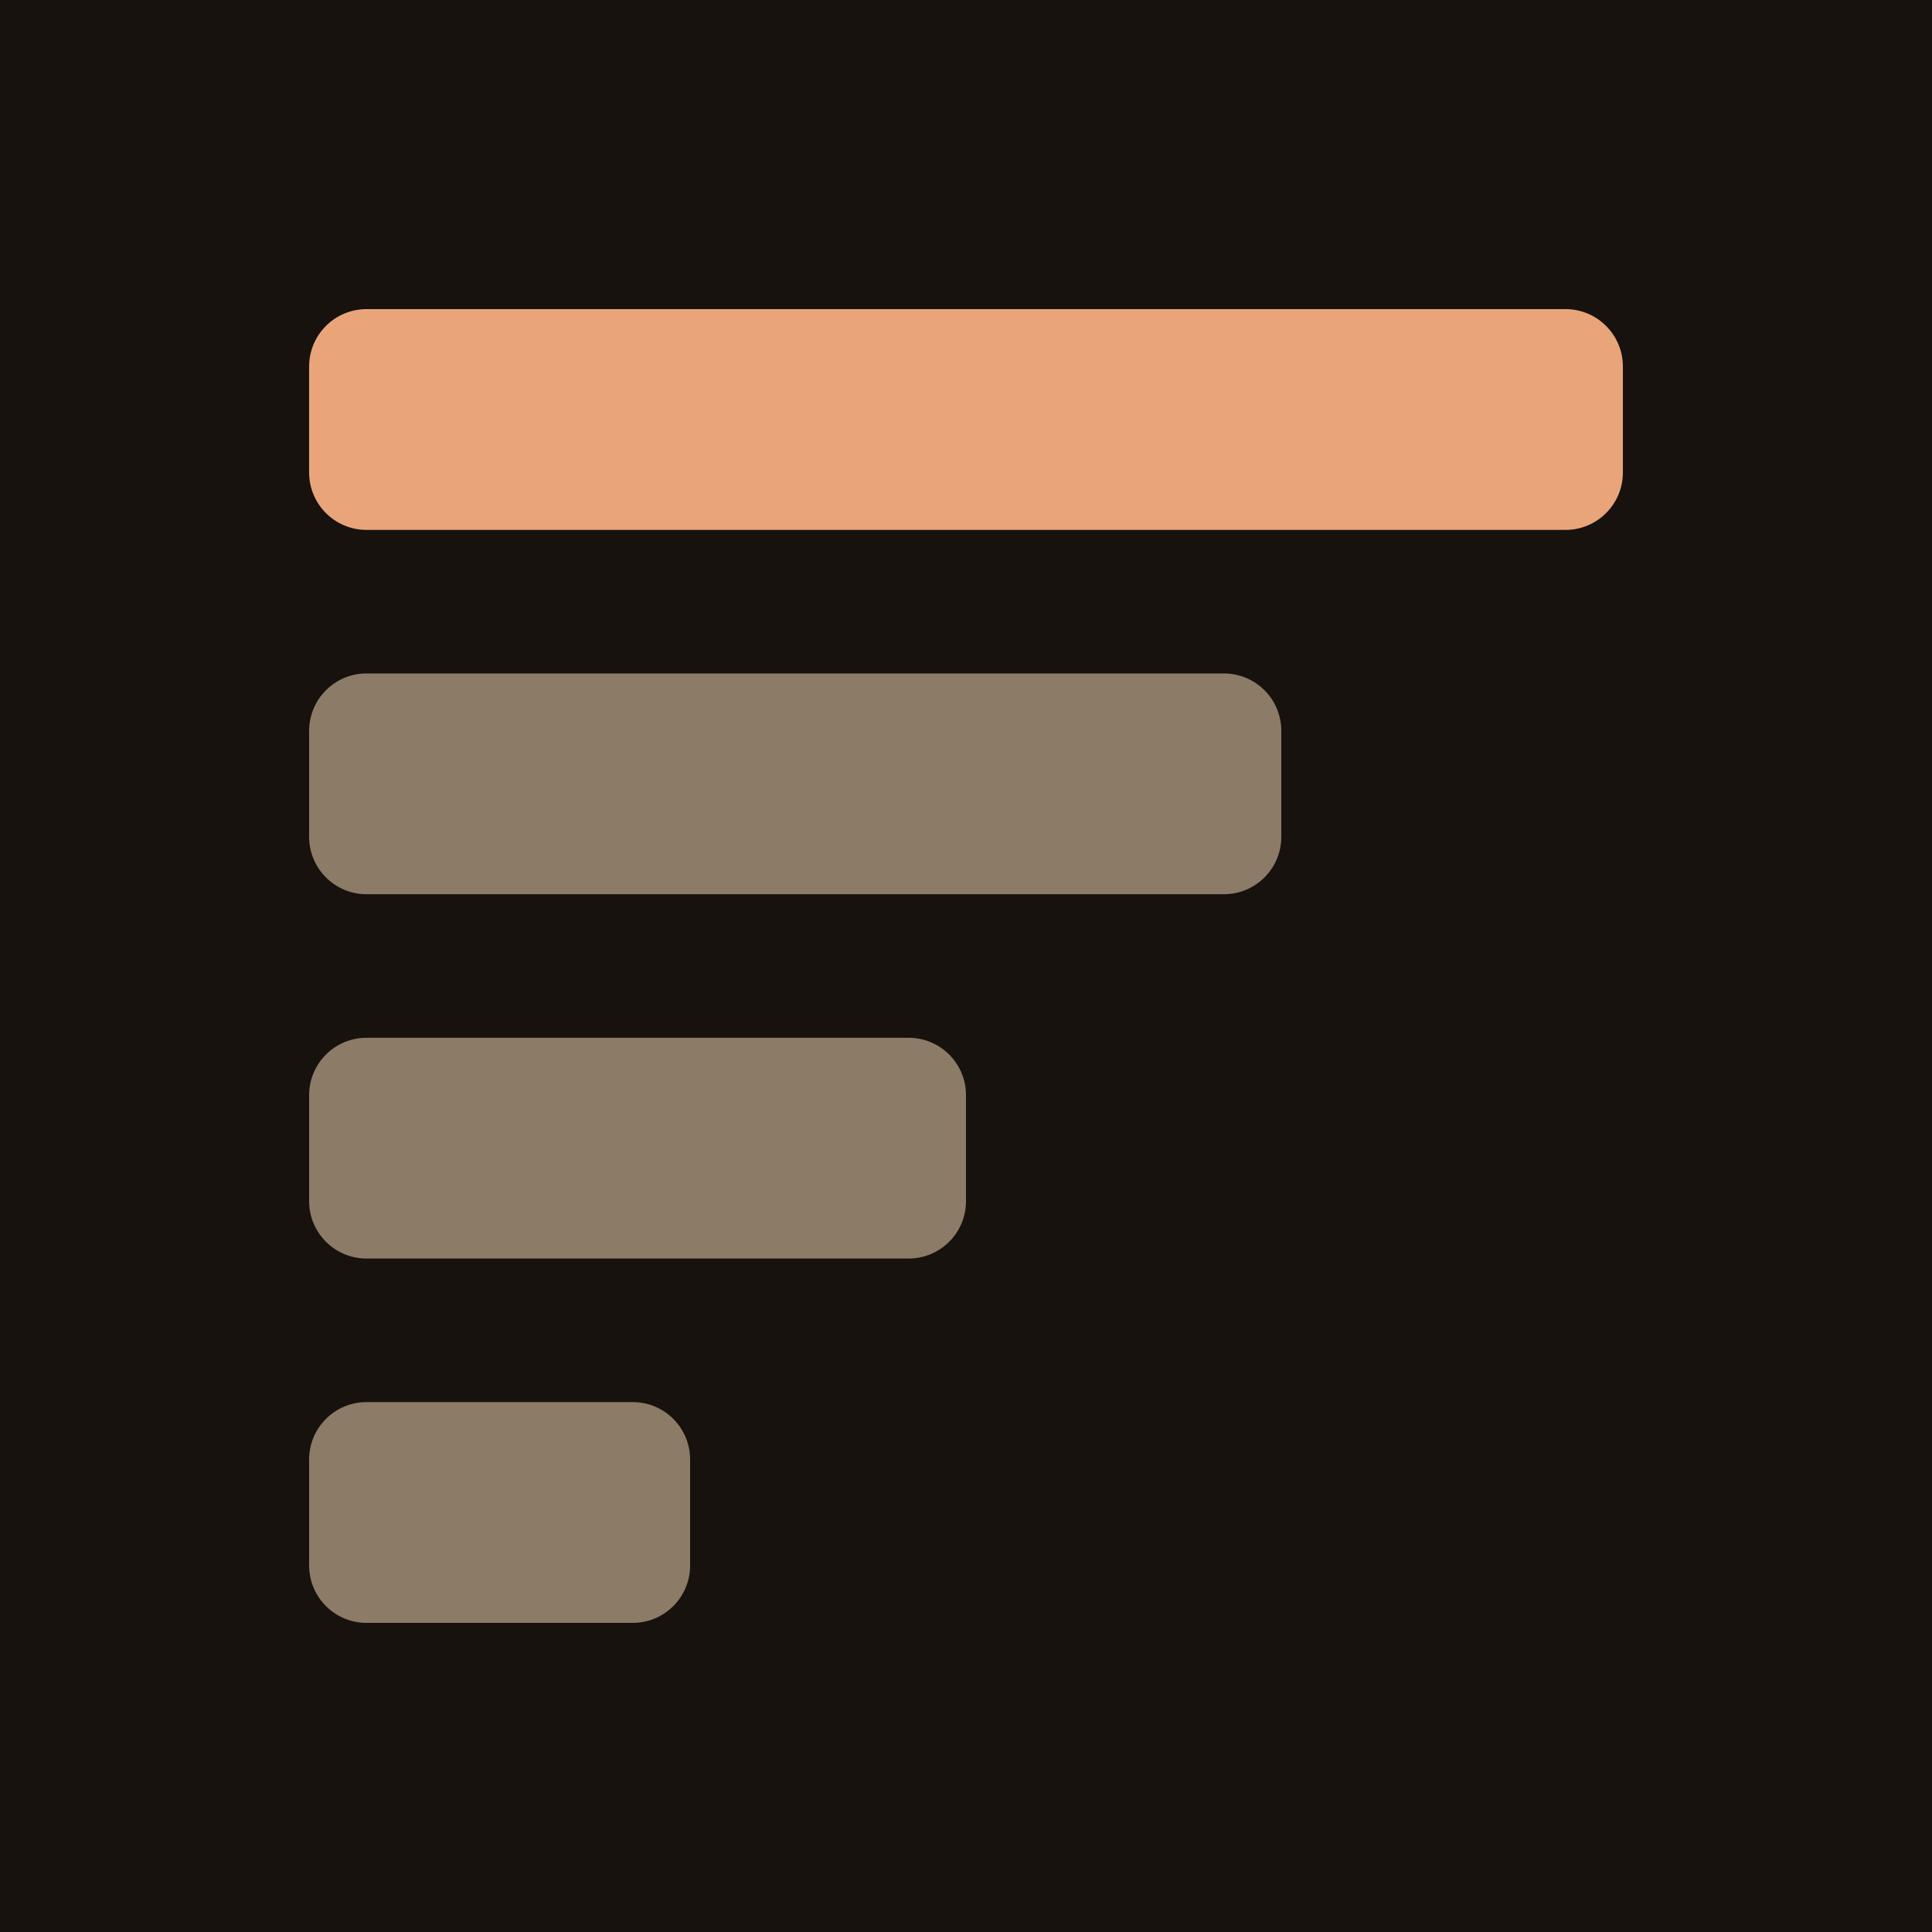
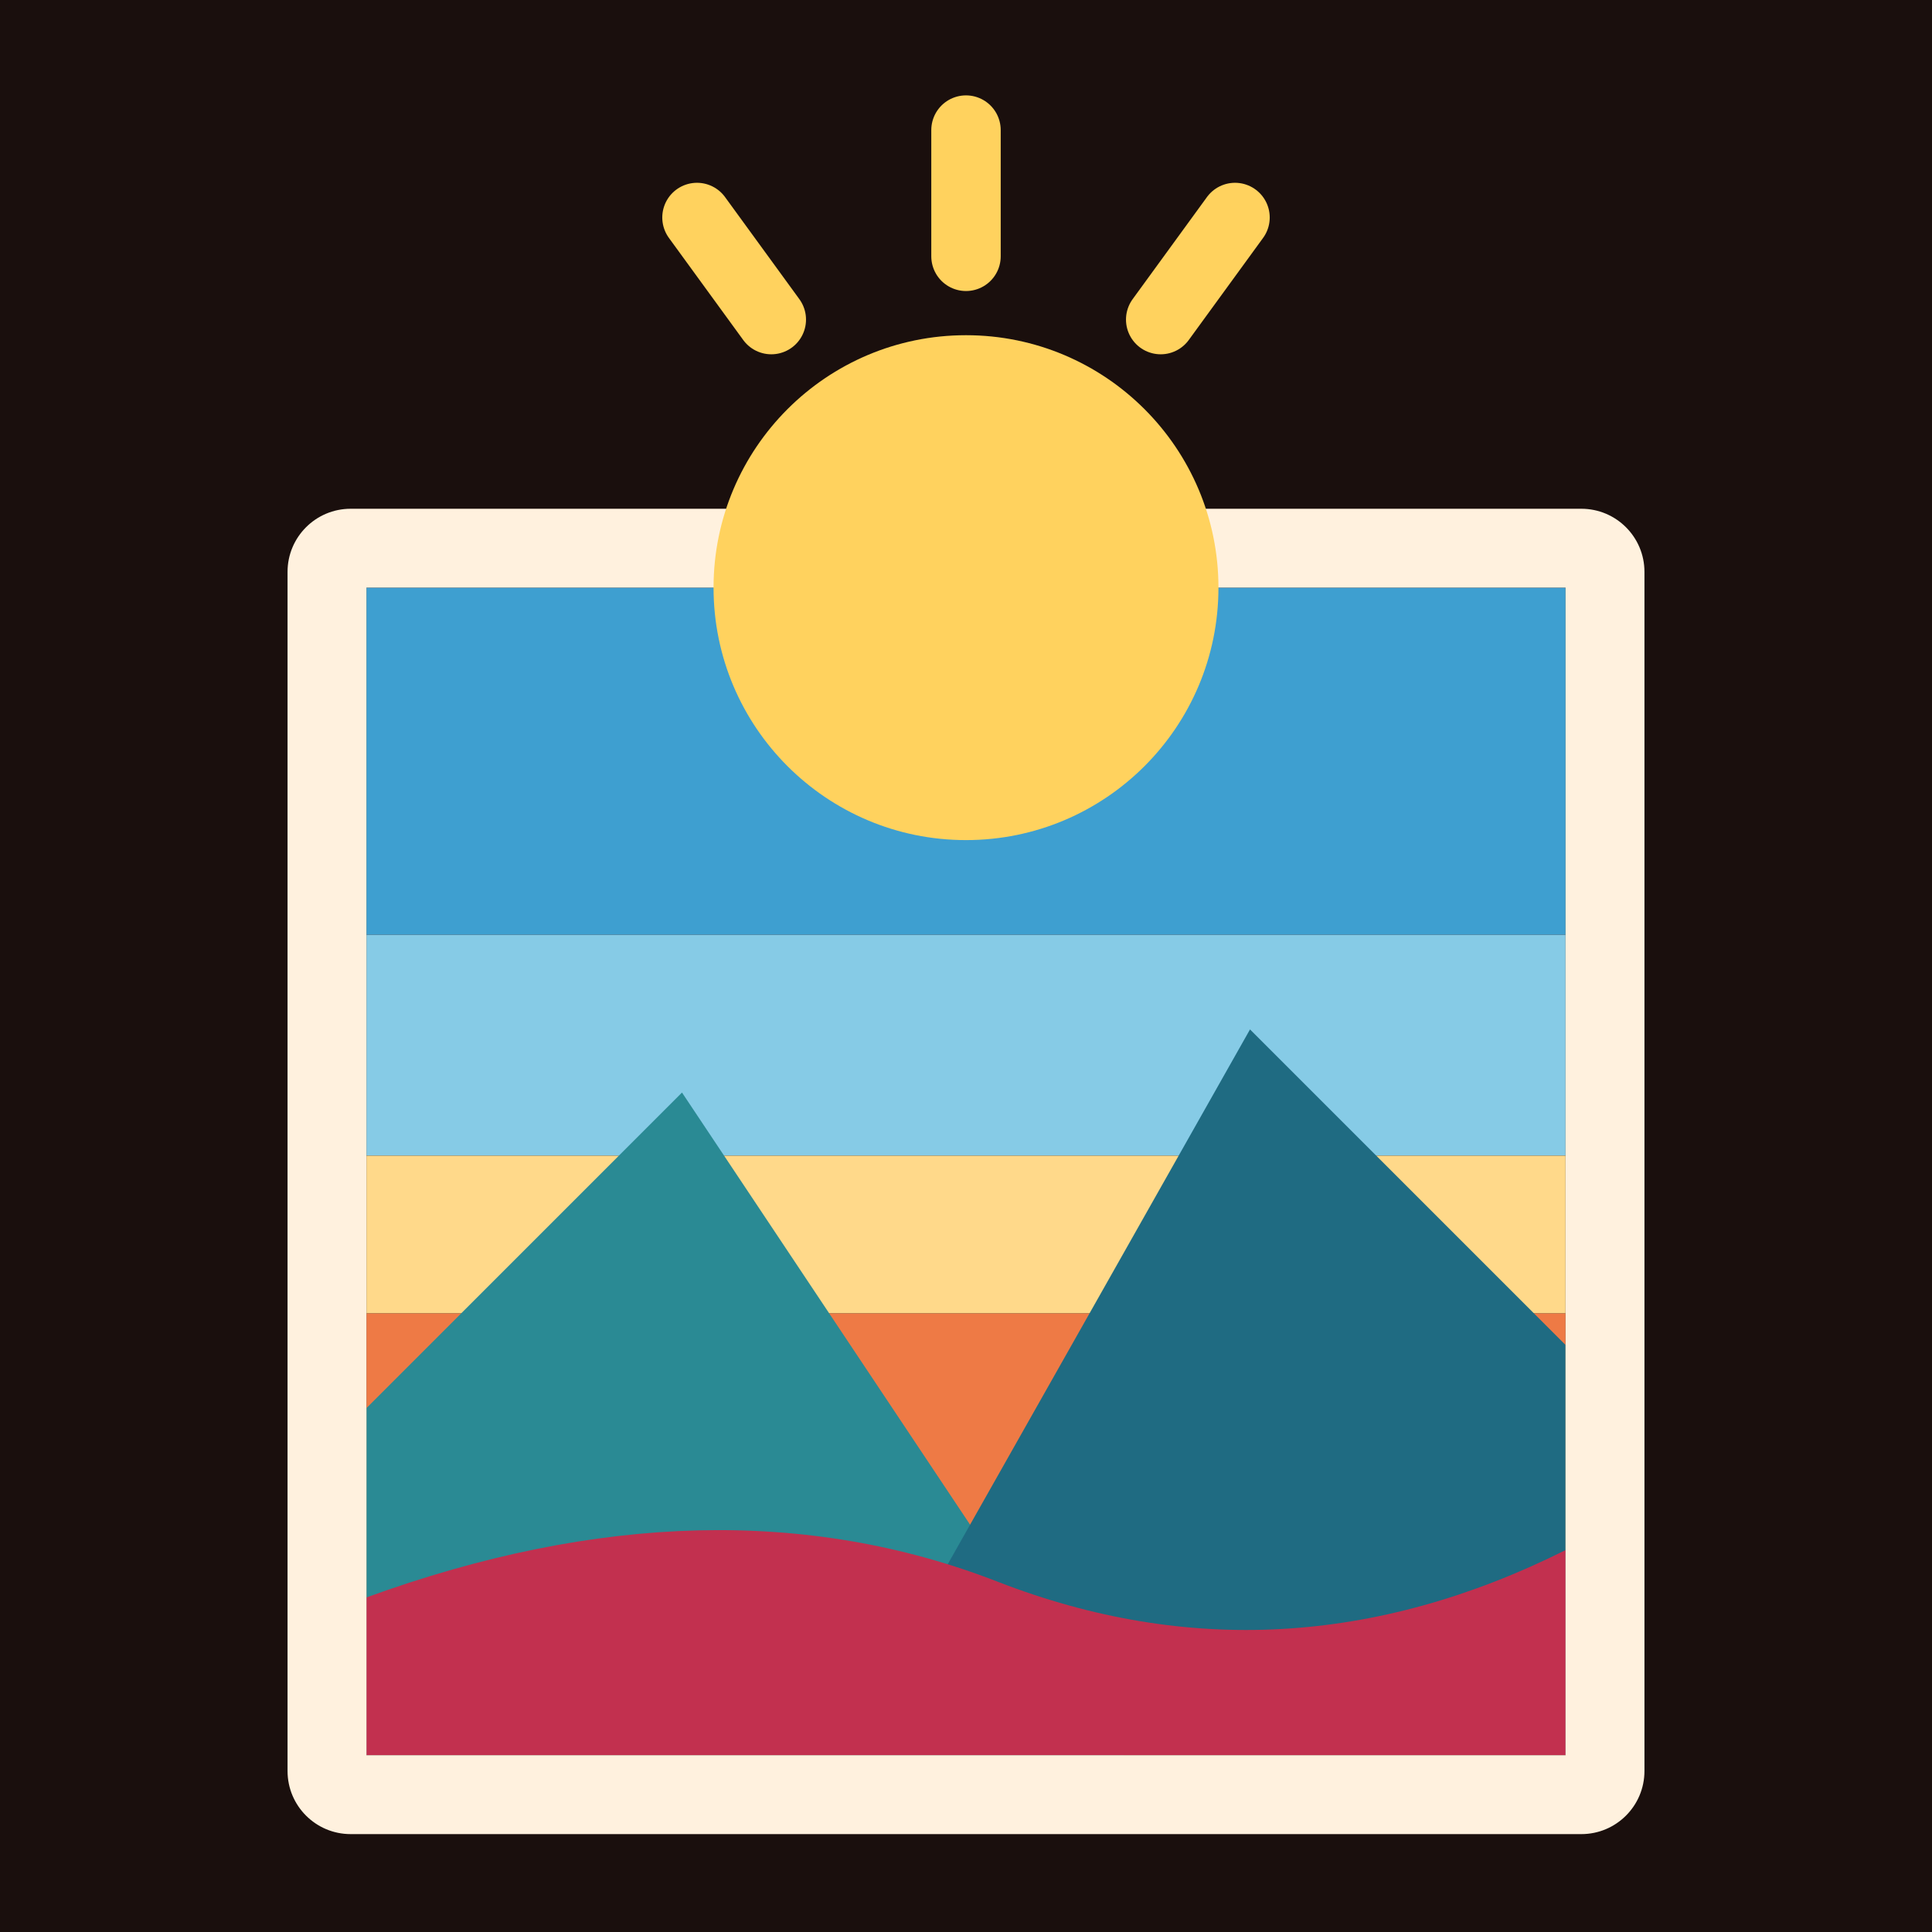
- <svg xmlns="http://www.w3.org/2000/svg" width="512" height="512" viewBox="0 0 512 512" role="img" aria-label="Wellbeings">
-   <rect width="512" height="512" fill="#17120E" />
-   <rect x="81.92" y="81.92" width="348.16" height="58.51" rx="15.21" fill="#E9A579" />
-   <rect x="81.92" y="178.47" width="257.64" height="58.51" rx="15.21" fill="#8C7B66" />
-   <rect x="81.92" y="275.02" width="174.08" height="58.51" rx="15.21" fill="#8C7B66" />
-   <rect x="81.92" y="371.57" width="100.97" height="58.51" rx="15.21" fill="#8C7B66" />
+ <svg xmlns="http://www.w3.org/2000/svg" width="512" height="512" viewBox="0 0 120 120" role="img" aria-label="Arun">
+   <rect width="120" height="120" fill="#1A0F0D" />
+   <g transform="translate(60 61) scale(0.98) translate(-60 -65)">
+     <rect x="22" y="40" width="76" height="22" fill="#3E9FD0" />
+     <rect x="22" y="62" width="76" height="14" fill="#86CBE6" />
+     <rect x="22" y="76" width="76" height="10" fill="#FFD98A" />
+     <rect x="22" y="86" width="76" height="28" fill="#EE7A45" />
+     <path d="M 22 114 V 92 L 42 72 L 70 114 Z" fill="#2A8A94" />
+     <path d="M 52 114 L 78 68 L 98 88 V 114 Z" fill="#1F6B82" />
+     <path d="M 22 114 V 104 Q 44 96 62 103 T 98 101 V 114 Z" fill="#C2304F" />
+     <path d="M 21 35 H 99 A 4 4 0 0 1 103 39 V 115 A 4 4 0 0 1 99 119 H 21 A 4 4 0 0 1 17 115 V 39 A 4 4 0 0 1 21 35 Z M 22 40 V 114 H 98 V 40 Z" fill="#FFF1DE" fill-rule="evenodd" />
+     <circle cx="60" cy="40" r="16" fill="#FFD25E" />
+     <line x1="47.66" y1="23.01" x2="42.95" y2="16.54" stroke="#FFD25E" stroke-width="4.4" stroke-linecap="round" stroke-opacity="1" />
+     <line x1="60" y1="19" x2="60" y2="11" stroke="#FFD25E" stroke-width="4.4" stroke-linecap="round" stroke-opacity="1" />
+     <line x1="72.34" y1="23.01" x2="77.05" y2="16.54" stroke="#FFD25E" stroke-width="4.4" stroke-linecap="round" stroke-opacity="1" />
+   </g>
</svg>
